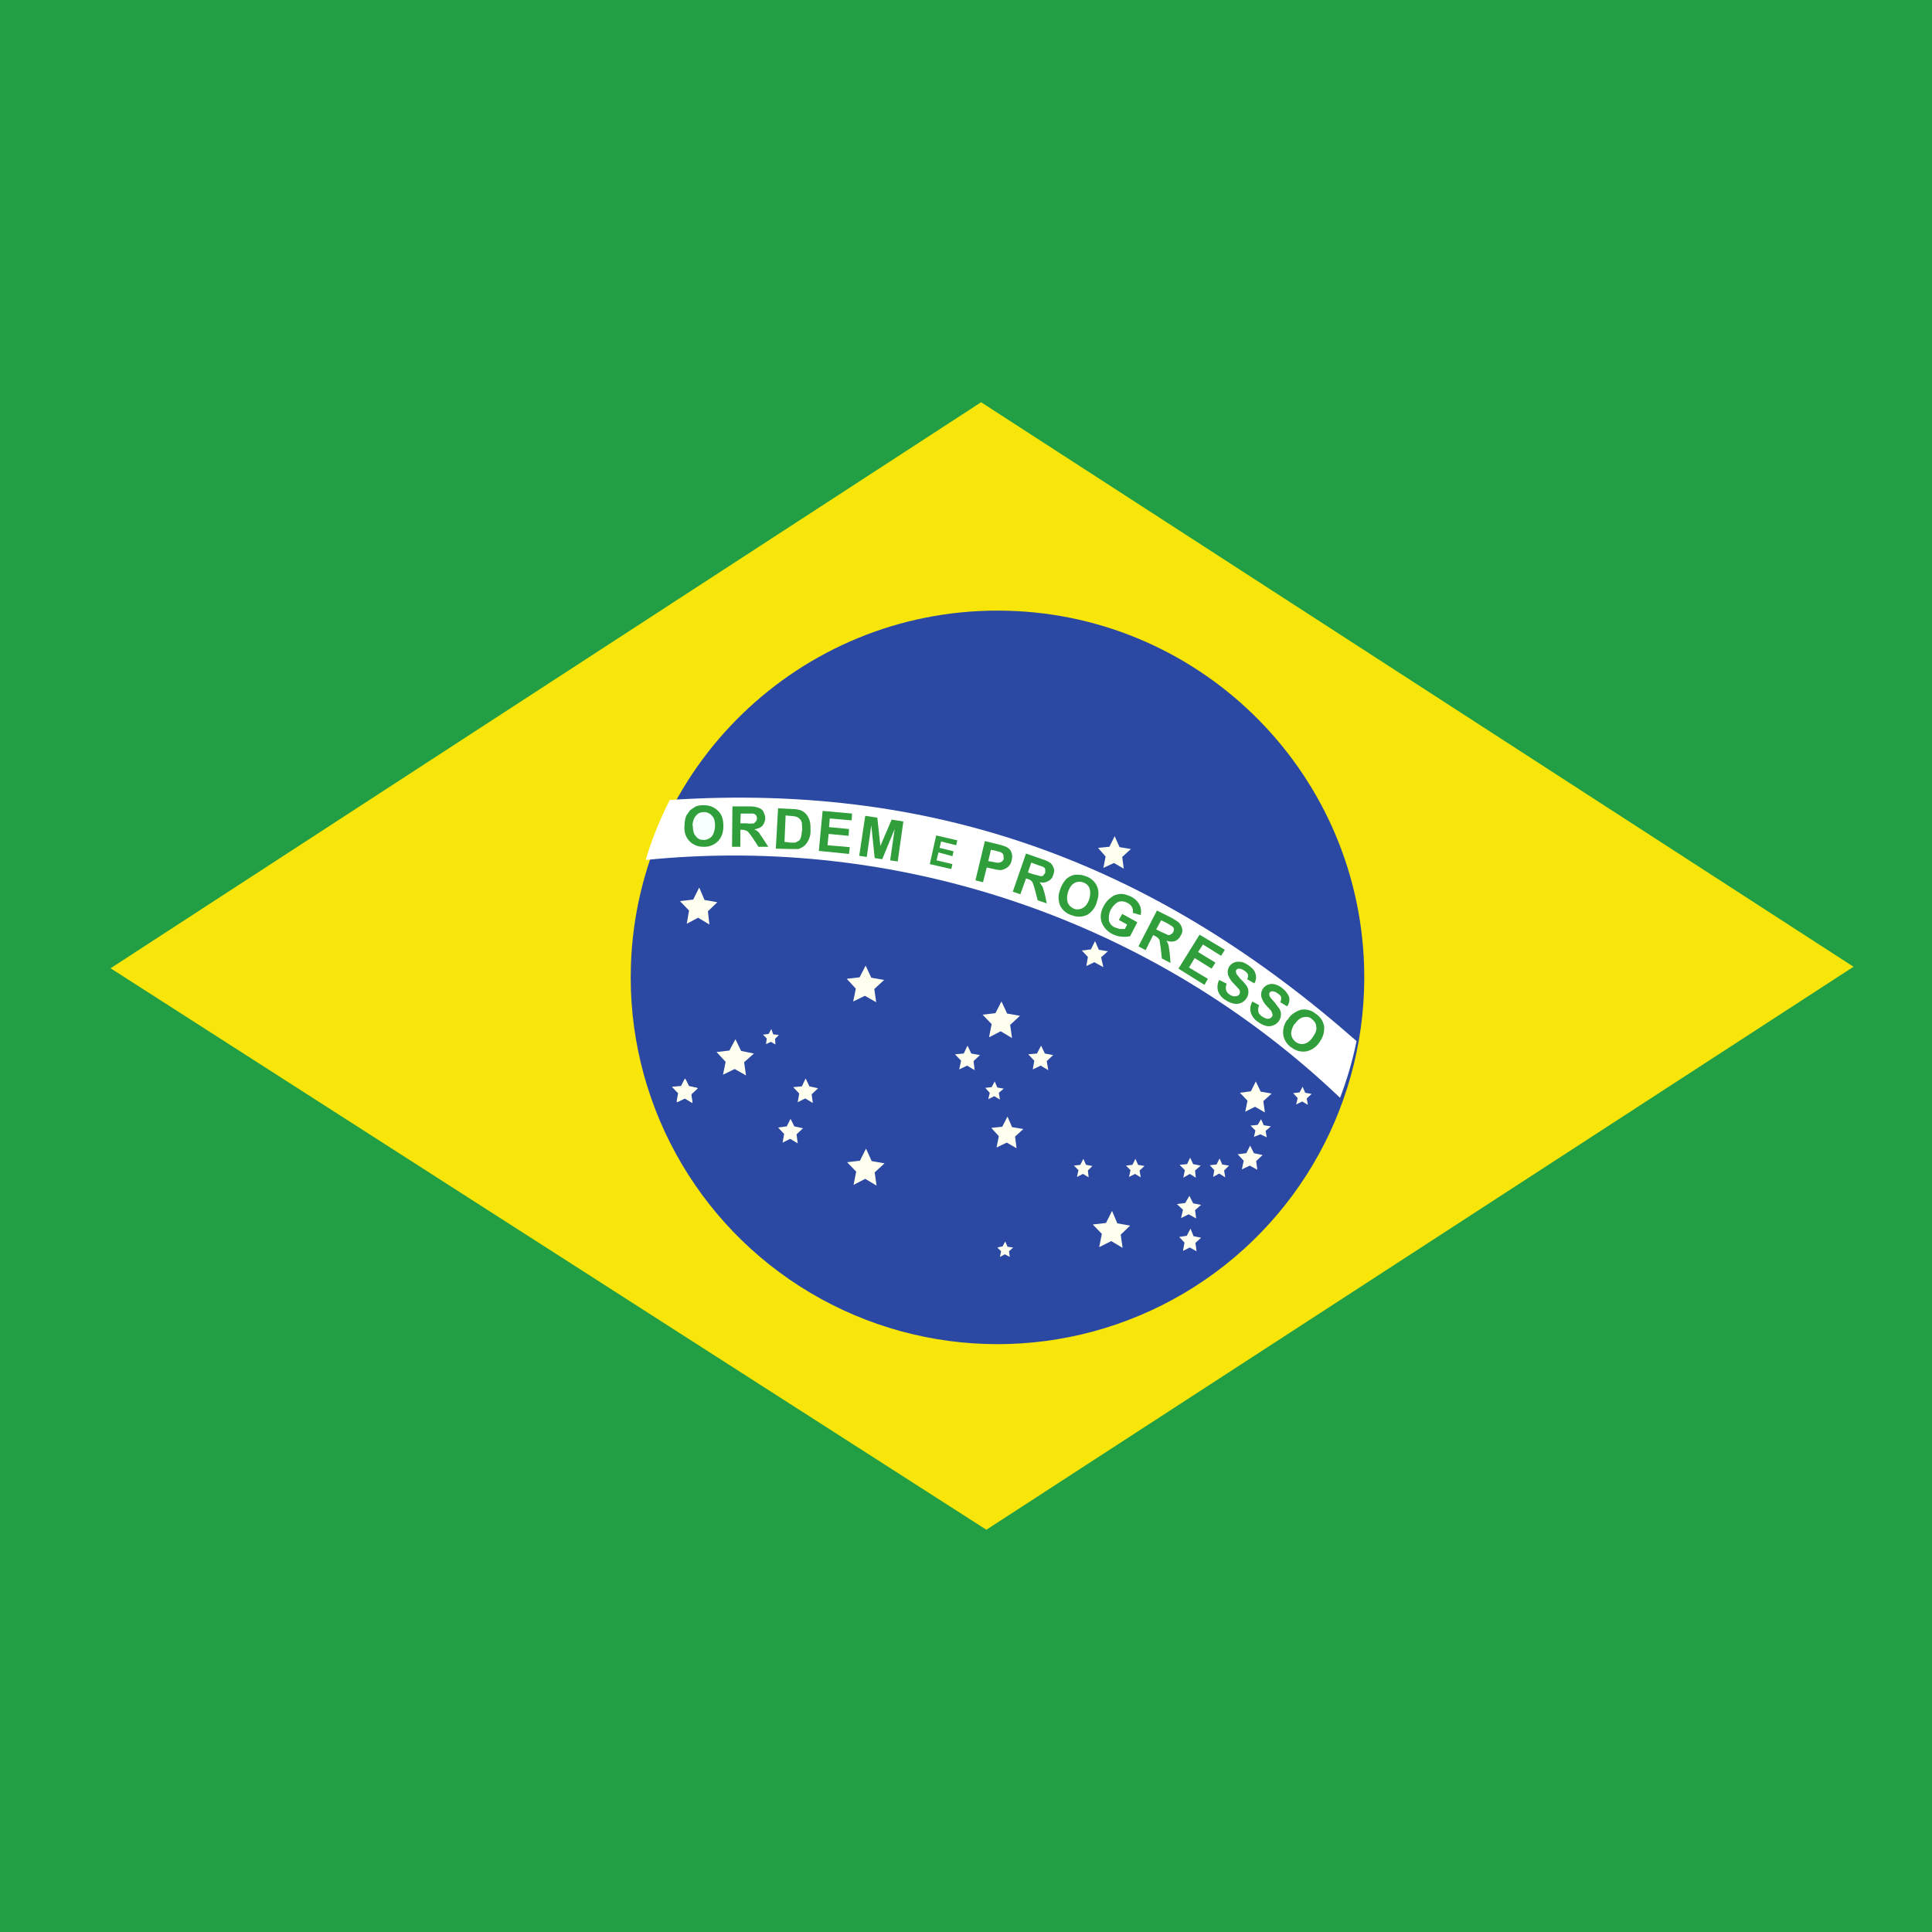
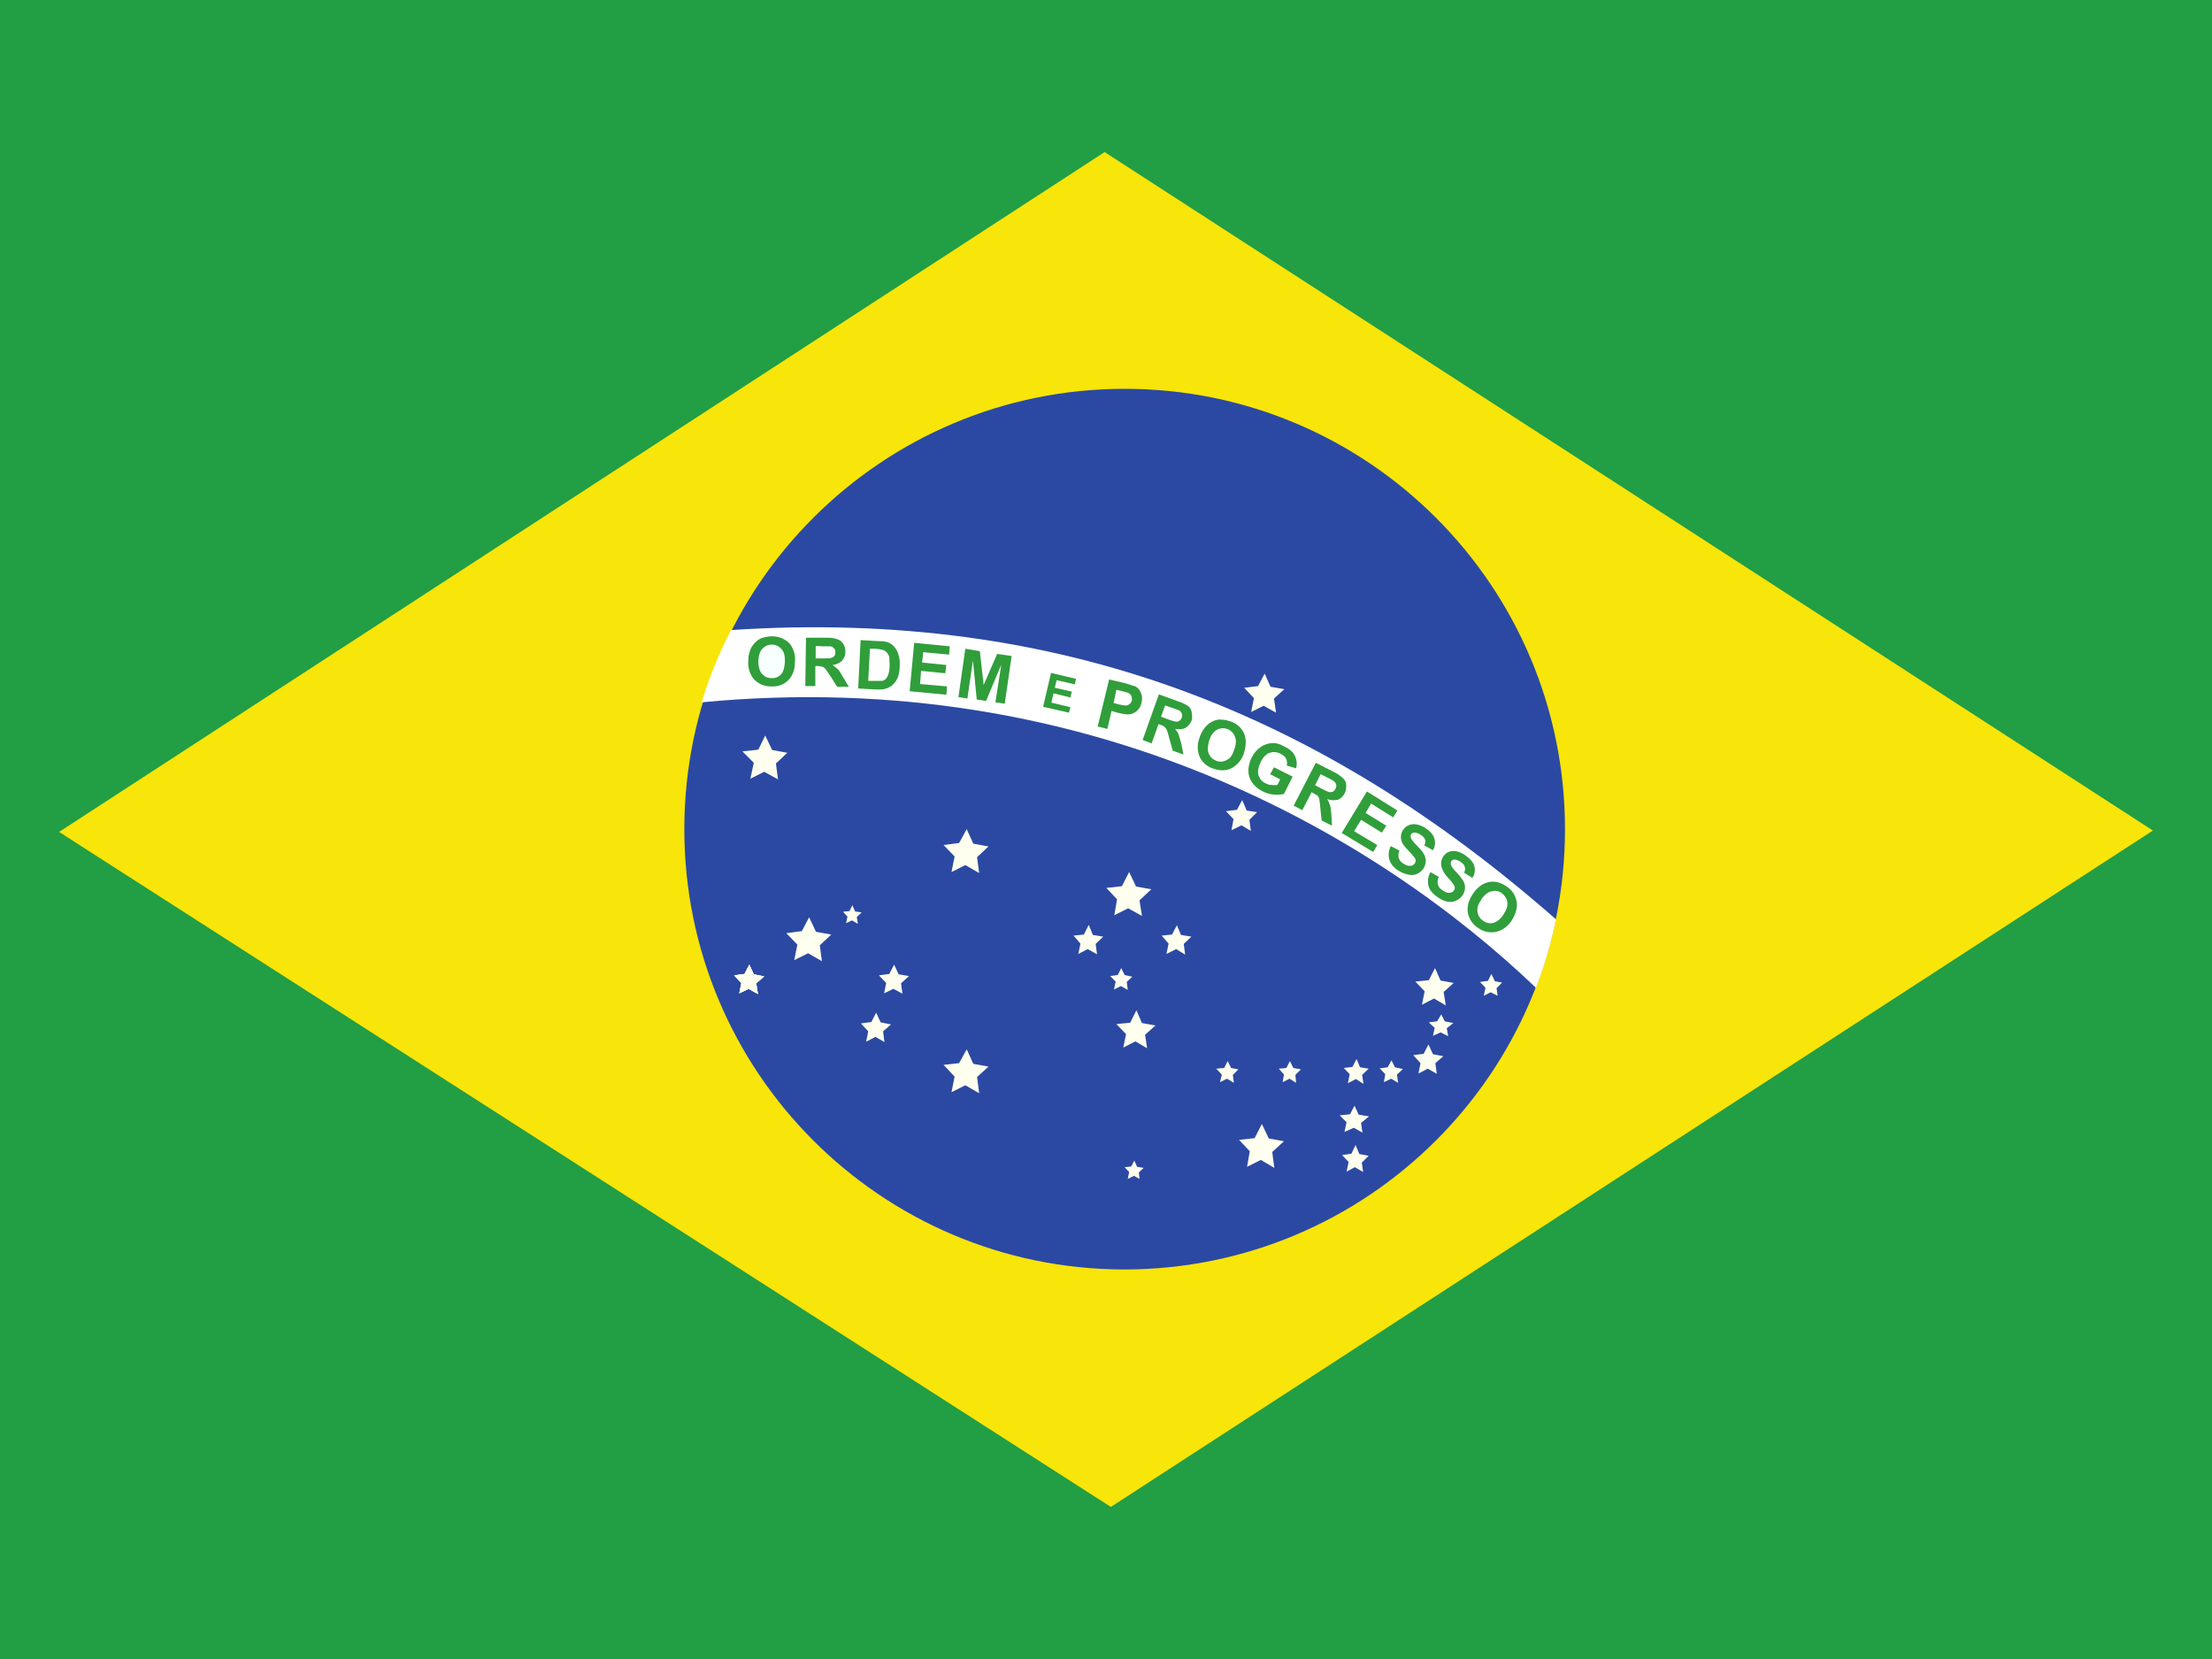
- <svg xmlns="http://www.w3.org/2000/svg" id="flag-icons-br" viewBox="0 0 512 512">
+ <svg xmlns="http://www.w3.org/2000/svg" id="flag-icons-br" viewBox="0 0 640 480">
  <g stroke-width="1pt">
-     <path fill="#229e45" fill-rule="evenodd" d="M0 0h512v512H0z" />
-     <path fill="#f8e509" fill-rule="evenodd" d="m261.4 405.4 229.8-149.2L260 106.6l-230.7 150z" />
-     <path fill="#2b49a3" fill-rule="evenodd" d="M361.5 256a97.2 97.2 0 1 1-194.3-.2 97.2 97.2 0 0 1 194.3.2" />
-     <path fill="#ffffef" fill-rule="evenodd" d="m232.3 314.2-3-1.8-3.1 1.6.7-3.5-2.4-2.5 3.4-.4 1.6-3.2 1.5 3.3 3.4.6-2.6 2.4m65.7 20-3-1.8-3.2 1.6.7-3.5-2.4-2.5 3.5-.4 1.6-3.2 1.4 3.3 3.4.6-2.5 2.4m-27.6-22.9-2.6-1.5-2.7 1.3.6-3-2-2.2 2.9-.3 1.4-2.7 1.2 2.8 3 .5-2.2 2m66.2-6.4-2.6-1.5-2.6 1.3.6-2.9-2-2.1 2.9-.4 1.3-2.6 1.3 2.7 2.9.5-2.2 2m-66.6-16.7-3-1.8-3.1 1.6.7-3.5-2.4-2.5 3.4-.4 1.6-3.1 1.5 3.2 3.4.6-2.6 2.4M188 245l-3-1.8-3 1.6.6-3.5-2.4-2.5 3.5-.4 1.6-3.2 1.4 3.3 3.4.6-2.5 2.4m10.1 43.5-3-1.7-3.1 1.5.7-3.4-2.4-2.6 3.4-.4 1.6-3 1.5 3.1 3.4.7-2.6 2.3m100.6-51.3-2.6-1.5-2.8 1.3.6-3-2-2.3 3-.3 1.4-2.8 1.3 2.9 3 .5-2.3 2.1m-5 29.2L290 255l-2.1 1 .4-2.4-1.6-1.7 2.4-.3 1.1-2.2 1 2.3 2.4.4-1.8 1.6m-108.4 38.5-2-1.2-2.1 1 .4-2.3-1.6-1.7 2.4-.2 1-2 1 2 2.3.5-1.7 1.6m152.6 11.5-1.7-.8-1.7.7.4-1.7-1.3-1.3 1.9-.2.9-1.5.7 1.6 1.9.3-1.4 1.2" />
-     <path fill="#ffffef" fill-rule="evenodd" d="m183.5 292.3-2-1.2-2.1 1 .5-2.3-1.7-1.7 2.3-.2 1.1-2 1 2 2.3.5-1.7 1.6" />
-     <path fill="#ffffef" fill-rule="evenodd" d="m183.5 292.3-2-1.2-2.1 1 .5-2.3-1.7-1.7 2.3-.2 1.1-2 1 2 2.3.5-1.7 1.6m32.2 2.3-2-1.2-2 1 .4-2.3-1.6-1.7 2.3-.2 1-2.1 1 2.1 2.3.5-1.7 1.6m-3.7 13-2-1.2-2 1 .4-2.3-1.6-1.7 2.3-.3 1-2 1 2 2.3.5-1.7 1.6m66.7-17-2-1.2-2.1 1 .4-2.3-1.6-1.7 2.3-.2 1.1-2.1 1 2.1 2.2.4-1.7 1.6m-19.1 2.4-2-1.2-2.1 1 .5-2.3-1.6-1.7 2.3-.2 1-2.1 1 2.1 2.3.4-1.7 1.6m-52.5-4.4-1.2-.7-1.3.6.2-1.5-1-1 1.5-.2.7-1.3.5 1.4 1.5.2-1 1M333.2 310l-2-1.1-2.1 1 .5-2.3-1.6-1.7 2.3-.3 1-2 1 2 2.3.5-1.7 1.6m-16 4.4-1.6-1-1.7 1 .4-2-1.4-1.4 2-.2.8-1.7.8 1.7 2 .4-1.5 1.3m8 1.8-1.6-1-1.6.9.3-1.8-1.2-1.3 1.8-.2.8-1.6.7 1.6 1.8.3-1.3 1.3m22.2-17.4-1.5-.9-1.6.8.4-1.7-1.2-1.3 1.7-.2.8-1.5.7 1.6 1.7.3-1.3 1.2M317 322.9l-2-1.1-2 1 .5-2.2-1.6-1.5 2.2-.3 1.1-1.9 1 2 2.1.4-1.6 1.4m.4 10.9-1.8-1-1.8.9.4-2.2-1.4-1.5 2-.3 1-1.9.8 2 2 .4-1.5 1.4M302.3 312l-1.5-.9-1.6.8.4-1.8-1.2-1.2 1.7-.2.8-1.6.7 1.6 1.7.3-1.3 1.2m-13.5 1.8-1.5-.9-1.6.8.4-1.8-1.2-1.2 1.7-.2.8-1.6.7 1.6 1.7.3-1.2 1.2M265 291.4l-1.5-.9-1.6.8.4-1.7-1.2-1.3 1.7-.2.8-1.5.7 1.6 1.7.3-1.3 1.1m2.9 43.5-1.3-.7-1.3.7.3-1.5-1-1 1.4-.3.7-1.3.6 1.4 1.5.2-1.1 1m-35.2-66-3-1.7-3.1 1.5.7-3.4-2.4-2.6 3.4-.4 1.6-3.1 1.5 3.2 3.4.6-2.6 2.4" />
-     <path fill="#fff" fill-rule="evenodd" d="M355.1 291a95 95 0 0 0 4.4-15.1c-51.6-45.4-109.2-68.7-182-63.9a95 95 0 0 0-6.4 15.9 233 233 0 0 1 184 63z" />
-     <path fill="#309e3a" d="m331.9 265.4 1.8 1a2.6 2.6 0 0 0-.2 1.8c.1.4.5.9 1 1.2.6.4 1.1.6 1.6.6.4 0 .8-.3 1-.6.1-.2.2-.4.1-.7l-.3-.8-1.2-1.3a5.9 5.9 0 0 1-1.4-2.3 2.8 2.8 0 0 1 1.6-3.3 2.9 2.9 0 0 1 1.7-.2 5.3 5.3 0 0 1 2 .9 6 6 0 0 1 2 2.4 3 3 0 0 1-.5 2.6l-1.8-1.1c.2-.5.3-1 .2-1.4-.1-.3-.5-.7-1-1-.5-.4-1-.5-1.4-.5a.8.8 0 0 0-.6.3.8.8 0 0 0-.1.7c0 .4.5 1 1.2 1.7l1.5 2a3 3 0 0 1-.2 3.2 3.1 3.1 0 0 1-1.4 1.1 3 3 0 0 1-1.9.2 6 6 0 0 1-2.1-1 4.6 4.6 0 0 1-2-2.5c-.3-.9-.2-1.9.4-3m-8.8-5.7 2 1a2.6 2.6 0 0 0-.2 1.6c.1.5.5 1 1 1.3.6.4 1.1.5 1.6.4.4 0 .8-.2 1-.6a1 1 0 0 0 .1-.6c0-.3-.1-.5-.4-.8l-1.2-1.3a6 6 0 0 1-1.5-2.2 2.8 2.8 0 0 1 .3-2.4 2.8 2.8 0 0 1 1.2-1 3 3 0 0 1 1.7-.2c.6 0 1.2.3 2 .8 1 .7 1.8 1.4 2 2.3a3 3 0 0 1-.3 2.6l-1.9-1.1c.3-.5.3-1 .2-1.3-.2-.4-.5-.7-1-1a2.4 2.4 0 0 0-1.5-.5.8.8 0 0 0-.6.4.8.8 0 0 0 0 .7c0 .3.5.9 1.2 1.7.8.7 1.3 1.4 1.6 1.8a3 3 0 0 1-.1 3.3 3.2 3.2 0 0 1-3.2 1.4 6.1 6.1 0 0 1-2.2-.9 4.7 4.7 0 0 1-2.1-2.4 4.1 4.1 0 0 1 .3-3m-10.8-3 5.6-9 6.7 4-1 1.6-4.8-3-1.3 2 4.6 2.8-1 1.6-4.5-2.8-1.5 2.5 5 3-.9 1.6zm-15.8-12.9.9-1.6 4 2.2-1.9 3.7a7.2 7.2 0 0 1-4.8-.6 5.8 5.8 0 0 1-2.2-2 4.5 4.5 0 0 1-.8-2.6c0-1 .3-1.9.8-2.8a6.1 6.1 0 0 1 2-2.3c.7-.6 1.7-.9 2.7-.9.7 0 1.6.3 2.5.7a5 5 0 0 1 2.3 2.2c.4.8.5 1.7.3 2.7l-2.1-.6a2.2 2.2 0 0 0-.2-1.5 2.5 2.5 0 0 0-1.2-1.1 2.9 2.9 0 0 0-2.4-.3c-.7.3-1.4 1-2 2a4.8 4.8 0 0 0-.5 3c.2.8.7 1.4 1.6 1.8l1.3.4h1.3l.6-1.2zm-68.8-17 1.6-10.6 3.2.5.8 7.5 3-7 3.1.5-1.5 10.6-2-.3 1.2-8.3-3.3 8-2-.3-.9-8.7-1.2 8.4zm-10.7-1.3 1-10.6 7.8.7-.1 1.8-5.8-.5-.2 2.3 5.3.5-.1 1.8-5.3-.5-.3 3 5.9.5-.2 1.8z" />
+     <path fill="#229e45" fill-rule="evenodd" d="M0 0h640v480H0z" />
+     <path fill="#f8e509" fill-rule="evenodd" d="m321.4 436 301.5-195.7L319.6 44 17.1 240.7z" />
+     <path fill="#2b49a3" fill-rule="evenodd" d="M452.8 240c0 70.3-57.1 127.3-127.6 127.3A127.4 127.4 0 1 1 452.8 240" />
+     <path fill="#ffffef" fill-rule="evenodd" d="m283.3 316.3-4-2.3-4 2 .9-4.5-3.2-3.4 4.5-.5 2.2-4 1.9 4.2 4.4.8-3.3 3m86 26.3-3.9-2.3-4 2 .8-4.5-3.1-3.3 4.5-.5 2.1-4.1 2 4.2 4.4.8-3.4 3.1m-36.2-30-3.4-2-3.5 1.8.8-3.9-2.8-2.9 4-.4 1.8-3.6 1.6 3.7 3.9.7-3 2.7m87-8.5-3.4-2-3.5 1.8.8-3.9-2.7-2.8 3.9-.4 1.8-3.5 1.6 3.6 3.8.7-2.9 2.6m-87.3-22-4-2.2-4 2 .8-4.6-3.1-3.3 4.5-.5 2.1-4.1 2 4.2 4.4.8-3.4 3.2m-104.6-35-4-2.2-4 2 1-4.6-3.3-3.3 4.6-.5 2-4.1 2 4.2 4.4.8-3.3 3.1m13.3 57.2-4-2.3-4 2 .9-4.5-3.2-3.3 4.5-.6 2.1-4 2 4.2 4.4.8-3.3 3.1m132-67.3-3.6-2-3.6 1.8.8-4-2.8-3 4-.5 1.9-3.6 1.7 3.8 4 .7-3 2.7m-6.7 38.3-2.7-1.6-2.9 1.4.6-3.2-2.2-2.3 3.2-.4 1.5-2.8 1.3 3 3 .5-2.2 2.2m-142.2 50.4-2.7-1.5-2.7 1.3.6-3-2.1-2.2 3-.4 1.4-2.7 1.3 2.8 3 .6-2.3 2M419 299.8l-2.2-1.1-2.2 1 .5-2.3-1.7-1.6 2.4-.3 1.2-2 1 2 2.5.5-1.9 1.5" />
+     <path fill="#ffffef" fill-rule="evenodd" d="m219.3 287.6-2.7-1.5-2.7 1.3.6-3-2.1-2.2 3-.4 1.4-2.7 1.3 2.8 3 .6-2.3 2" />
+     <path fill="#ffffef" fill-rule="evenodd" d="m219.3 287.6-2.7-1.5-2.7 1.3.6-3-2.1-2.2 3-.4 1.4-2.7 1.3 2.8 3 .6-2.3 2m42.3 3-2.6-1.4-2.7 1.3.6-3-2.1-2.2 3-.4 1.4-2.7 1.3 2.8 3 .5-2.3 2.1m-4.8 17-2.6-1.5-2.7 1.4.6-3-2.1-2.3 3-.4 1.4-2.7 1.3 2.8 3 .6-2.3 2m87.4-22.2-2.6-1.6-2.8 1.4.6-3-2-2.3 3-.3 1.4-2.7 1.2 2.8 3 .5-2.2 2.1m-25.1 3-2.7-1.5-2.7 1.4.6-3-2-2.3 3-.3 1.4-2.8 1.2 2.9 3 .5-2.2 2.1m-68.8-5.8-1.7-1-1.7.8.4-1.9-1.3-1.4 1.9-.2.8-1.7.8 1.8 1.9.3-1.4 1.3m167.8 45.4-2.6-1.5-2.7 1.4.6-3-2.1-2.3 3-.4 1.4-2.7 1.3 2.8 3 .6-2.3 2m-20.8 6-2.2-1.4-2.3 1.2.5-2.6-1.7-1.8 2.5-.3 1.2-2.3 1 2.4 2.5.4-1.9 1.8m10.4 2.3-2-1.2-2.1 1 .4-2.3-1.6-1.7 2.3-.3 1.1-2 1 2 2.3.5-1.7 1.6m29.1-22.8-2-1-2 1 .5-2.3-1.6-1.7 2.3-.3 1-2 1 2.1 2.1.4-1.6 1.6m-38.8 41.8-2.5-1.4-2.7 1.2.6-2.8-2-2 3-.3 1.3-2.5 1.2 2.6 3 .5-2.3 1.9m.6 14.2-2.4-1.4-2.4 1.3.6-2.8-1.9-2 2.7-.4 1.2-2.5 1.1 2.6 2.7.5-2 2m-19-23.1-1.9-1.2-2 1 .4-2.2-1.5-1.7 2.2-.2 1-2 1 2 2.2.4-1.6 1.6m-17.8 2.3-2-1.2-2 1 .5-2.2-1.6-1.7 2.3-.2 1-2 1 2 2.1.4-1.6 1.6m-30.4-24.6-2-1.1-2 1 .5-2.3-1.6-1.6 2.2-.3 1-2 1 2 2.2.5-1.6 1.5m3.7 57-1.6-.9-1.8.9.4-2-1.3-1.4 1.9-.2.9-1.7.8 1.8 1.9.3-1.4 1.3m-46.2-86.6-4-2.3-4 2 .9-4.5-3.2-3.3 4.5-.6 2.2-4 1.9 4.2 4.4.8-3.3 3.1" />
+     <path fill="#fff" fill-rule="evenodd" d="M444.4 285.8a124.6 124.6 0 0 0 5.8-19.8c-67.8-59.5-143.3-90-238.7-83.7a124.5 124.5 0 0 0-8.5 20.9c113-10.8 196 39.2 241.4 82.6" />
+     <path fill="#309e3a" d="m414 252.4 2.3 1.3a3.4 3.4 0 0 0-.3 2.2 3 3 0 0 0 1.4 1.7c.7.5 1.4.8 2 .7.6 0 1-.3 1.3-.7a1.3 1.3 0 0 0 .2-.9 2.3 2.3 0 0 0-.5-1c-.2-.3-.7-1-1.5-1.8a7.7 7.7 0 0 1-1.8-3 3.7 3.7 0 0 1 2-4.4 3.8 3.8 0 0 1 2.3-.2 7 7 0 0 1 2.6 1.2c1.4 1 2.3 2 2.6 3.2a4.1 4.1 0 0 1-.6 3.3l-2.4-1.5c.3-.6.4-1.2.2-1.7-.1-.5-.5-1-1.2-1.4a3.2 3.2 0 0 0-1.8-.7 1 1 0 0 0-.9.5c-.2.3-.2.6-.1 1s.6 1.2 1.6 2.2c1 1 1.6 1.9 2 2.5a3.9 3.9 0 0 1-.3 4.2 4.1 4.1 0 0 1-1.9 1.5 4 4 0 0 1-2.4.3c-.9-.2-1.8-.6-2.8-1.3-1.5-1-2.4-2.1-2.7-3.3a5.4 5.4 0 0 1 .6-4zm-11.6-7.6 2.5 1.3a3.4 3.4 0 0 0-.2 2.2 3 3 0 0 0 1.4 1.6c.8.5 1.4.7 2 .6.6 0 1-.3 1.3-.8a1.3 1.3 0 0 0 .2-.8c0-.3-.2-.7-.5-1a34.6 34.6 0 0 0-1.6-1.8c-1.1-1.1-1.8-2-2-2.8a3.7 3.7 0 0 1 .4-3.1 3.6 3.6 0 0 1 1.6-1.4 3.8 3.8 0 0 1 2.2-.3 7 7 0 0 1 2.6 1c1.5 1 2.4 2 2.7 3.1a4.1 4.1 0 0 1-.4 3.4l-2.5-1.4c.3-.7.4-1.2.2-1.7s-.6-1-1.3-1.4a3.2 3.2 0 0 0-1.9-.6 1 1 0 0 0-.8.5c-.2.3-.2.6-.1 1s.7 1.2 1.7 2.2c1 1 1.7 1.8 2 2.4a3.9 3.9 0 0 1 0 4.2 4.2 4.2 0 0 1-1.8 1.6 4 4 0 0 1-2.4.3 8 8 0 0 1-2.9-1.1 6 6 0 0 1-2.8-3.2 5.4 5.4 0 0 1 .4-4m-14.2-3.8 7.3-12 8.8 5.5-1.2 2-6.4-4-1.6 2.7 6 3.7-1.3 2-6-3.7-2 3.3 6.7 4-1.2 2zm-20.7-17 1.1-2 5.4 2.7-2.5 5c-.8.2-1.8.3-3 .2a9.4 9.4 0 0 1-3.3-1 7.7 7.7 0 0 1-3-2.6 6 6 0 0 1-1-3.5 8.6 8.6 0 0 1 1-3.7 8 8 0 0 1 2.6-3 6.2 6.2 0 0 1 3.6-1.1c1 0 2 .3 3.2 1 1.6.7 2.6 1.7 3.1 2.8a5 5 0 0 1 .3 3.5l-2.7-.8a3 3 0 0 0-.2-2c-.3-.6-.8-1-1.6-1.4a3.8 3.8 0 0 0-3.1-.3c-1 .3-1.9 1.2-2.6 2.6-.7 1.4-1 2.7-.7 3.8a3.7 3.7 0 0 0 2 2.4c.5.3 1.1.5 1.7.5a6 6 0 0 0 1.8 0l.8-1.6zm-90.2-22.3 2-14 4.2.7 1.1 9.8 3.9-9 4.2.6-2 13.8-2.7-.4 1.7-10.9-4.4 10.5-2.7-.4-1.1-11.3-1.6 11zm-14.1-1.7 1.3-14 10.3 1-.2 2.4-7.5-.7-.3 3 7 .7-.3 2.4-7-.7-.3 3.8 7.8.7-.2 2.4z" />
    <g stroke-opacity=".5">
-       <path fill="#309e3a" d="M181.4 218.8c0-1 .2-2 .5-2.7l1-1.4 1.5-1a5.8 5.8 0 0 1 2.3-.3 5 5 0 0 1 3.7 1.6c1 1 1.3 2.3 1.3 4 0 1.8-.6 3.1-1.5 4a5 5 0 0 1-3.8 1.4 5 5 0 0 1-3.7-1.5 5 5 0 0 1-1.3-4z" />
-       <path fill="#f7ffff" d="M183.6 218.8c0 1.2.2 2.2.8 2.8.5.7 1.2 1 2 1a3 3 0 0 0 2.2-.9c.5-.6.8-1.5.9-2.7 0-1.3-.2-2.2-.8-2.8a2.7 2.7 0 0 0-2-1c-1 0-1.7.3-2.2.9-.6.6-.9 1.5-1 2.7z" />
+       <path fill="#309e3a" d="M216.5 191.3c0-1.5.3-2.6.7-3.6a6.7 6.7 0 0 1 1.4-1.9 5.4 5.4 0 0 1 1.8-1.2c1-.3 2-.5 3-.5 2.1 0 3.7.8 5 2a7.4 7.4 0 0 1 1.6 5.5c0 2.2-.7 4-2 5.3a6.5 6.5 0 0 1-5 1.7 6.6 6.6 0 0 1-4.8-2 7.3 7.3 0 0 1-1.7-5.3" />
+       <path fill="#f7ffff" d="M219.4 191.3c0 1.5.3 2.7 1 3.6.7.8 1.6 1.3 2.8 1.3a3.5 3.5 0 0 0 2.8-1.1c.7-.8 1-2 1.1-3.7 0-1.6-.2-2.8-1-3.6a3.5 3.5 0 0 0-2.7-1.3 3.6 3.6 0 0 0-2.8 1.2c-.8.8-1.1 2-1.2 3.6" />
    </g>
    <g stroke-opacity=".5">
-       <path fill="#309e3a" d="m194 224.4.1-10.7h4.5c1.2 0 2 .2 2.5.4s1 .5 1.2 1 .5 1 .5 1.7c0 .8-.3 1.4-.7 2-.5.5-1.2.8-2.2 1 .5.2.9.5 1.2.8l1.2 1.8 1.3 2H201l-1.5-2.3a16 16 0 0 0-1.2-1.6 1.6 1.6 0 0 0-.6-.4 3.5 3.5 0 0 0-1-.2h-.5v4.5z" />
-       <path fill="#fff" d="M196.2 218.2h1.6a8.1 8.1 0 0 0 2 0l.5-.5c.2-.2.3-.5.3-.8 0-.4-.1-.7-.3-.9a1.3 1.3 0 0 0-.8-.4h-3.2z" />
+       <path fill="#309e3a" d="m233 198.5.2-14h6c1.5 0 2.5.2 3.2.5.7.2 1.2.7 1.6 1.3s.6 1.4.6 2.3a3.8 3.8 0 0 1-1 2.6 4.5 4.5 0 0 1-2.7 1.2l1.5 1.2c.4.4.9 1.2 1.5 2.3l1.7 2.8h-3.4l-2-3.2-1.4-2a2.1 2.1 0 0 0-.9-.6 5 5 0 0 0-1.4-.2h-.6v5.8z" />
+       <path fill="#fff" d="M236 190.5h2c1.4 0 2.3 0 2.6-.2.3 0 .6-.3.8-.5s.3-.7.3-1c0-.6-.1-1-.4-1.2-.2-.3-.6-.5-1-.6h-2l-2.3-.1z" />
    </g>
    <g stroke-opacity=".5">
-       <path fill="#309e3a" d="m206.2 214.2 3.9.2a7.6 7.6 0 0 1 2 .3 4 4 0 0 1 1.5 1 5 5 0 0 1 1 1.9c.2.7.2 1.5.2 2.5a5.3 5.3 0 0 1-1.7 4.1c-.4.3-.9.6-1.5.8h-2l-4-.1z" />
-       <path fill="#fff" d="m208.2 216.1-.3 7 1.6.2h1.3l.9-.5c.3-.2.4-.5.6-1l.3-2-.1-1.8c-.2-.5-.3-.8-.6-1a2 2 0 0 0-1-.6 9.6 9.6 0 0 0-1.7-.2z" />
+       <path fill="#309e3a" d="m249 185.2 5.2.3c1.1 0 2 .1 2.6.3a4.7 4.7 0 0 1 2 1.4 6 6 0 0 1 1.2 2.4c.3.9.4 2 .3 3.3a9.3 9.3 0 0 1-.5 3c-.4 1-1 1.8-1.7 2.4a5 5 0 0 1-2 1c-.6.2-1.5.2-2.5.2l-5.3-.3z" />
+       <path fill="#fff" d="m251.7 187.7-.5 9.3h3.8c.5 0 .9-.2 1.2-.5.3-.3.6-.7.8-1.3.2-.6.4-1.5.4-2.6l-.1-2.5a3.2 3.2 0 0 0-.8-1.4 2.7 2.7 0 0 0-1.2-.7 13 13 0 0 0-2.3-.3z" />
    </g>
    <g stroke-opacity=".5">
-       <path fill="#309e3a" d="m258.5 233.3 2.5-10.4 3.3.8c1.3.3 2.1.6 2.5.8.5.3 1 .7 1.2 1.3.3.7.3 1.4.1 2.2a3 3 0 0 1-1.9 2.3 3 3 0 0 1-1.1.3 12 12 0 0 1-2.2-.4l-1.4-.3-1 3.9z" />
-       <path fill="#fff" d="m262.6 225.2-.7 3 1.2.2c.8.2 1.4.3 1.7.2a1.4 1.4 0 0 0 1.2-1l-.1-1.1a1.5 1.5 0 0 0-.8-.7l-1.5-.4z" />
+       <path fill="#309e3a" d="m317.6 210.2 3.3-13.6 4.4 1 3.2 1c.7.4 1.3 1 1.6 1.9.4.8.4 1.7.2 2.8-.2.8-.5 1.5-1 2a3.9 3.9 0 0 1-3 1.4c-.7 0-1.7-.2-3-.5l-1.7-.5-1.2 5.2z" />
+       <path fill="#fff" d="m323 199.6-.8 3.8 1.5.4c1 .2 1.8.4 2.2.3a1.9 1.9 0 0 0 1.6-1.5c0-.5 0-.9-.2-1.3a2 2 0 0 0-1-.9l-1.9-.5-1.3-.3z" />
    </g>
    <g stroke-opacity=".5">
-       <path fill="#309e3a" d="m268.4 236.3 3.5-10.1 4.3 1.5a8 8 0 0 1 2.2 1c.4.4.7.9.9 1.5s0 1.1-.2 1.7c-.2.8-.7 1.3-1.3 1.6a3 3 0 0 1-2.3.3l.8 1.2.6 2 .5 2.4-2.4-.8-.7-2.7a14.5 14.5 0 0 0-.6-1.9 1.6 1.6 0 0 0-.4-.6 3.4 3.4 0 0 0-1-.5l-.4-.1-1.5 4.2z" />
-       <path fill="#fff" d="m272.4 231.2 1.5.5 1.9.5c.3 0 .5 0 .7-.2l.5-.7v-1a1.3 1.3 0 0 0-.6-.6l-1.5-.5-1.6-.6z" />
+       <path fill="#309e3a" d="m330.6 214.1 4.7-13.2 5.5 2c1.5.5 2.4 1 3 1.4.5.5.9 1 1 1.8s.2 1.5 0 2.3c-.4 1-1 1.7-1.8 2.2-.8.4-1.8.5-3 .3.4.5.8 1 1 1.6l.8 2.7.6 3.1-3.1-1.1-1-3.6a19.5 19.5 0 0 0-.7-2.4 2.1 2.1 0 0 0-.6-.8c-.2-.3-.6-.5-1.3-.7l-.5-.2-2 5.6z" />
+       <path fill="#fff" d="m336 207.4 1.9.7c1.3.5 2.1.7 2.5.7.3 0 .6 0 .9-.3.3-.2.5-.5.6-.9.2-.4.2-.8 0-1.2a1.7 1.7 0 0 0-.8-.9l-2-.7-2-.7-1.2 3.3z" />
    </g>
    <g stroke-opacity=".5">
-       <path fill="#309e3a" d="M280.9 235.9a6.8 6.8 0 0 1 1.3-2.5c.3-.5.8-.8 1.3-1.1a4.2 4.2 0 0 1 1.6-.5c.7 0 1.5 0 2.3.3a5 5 0 0 1 3.2 2.5c.6 1.2.7 2.7.1 4.3a5.6 5.6 0 0 1-2.5 3.5 5 5 0 0 1-4 .2 5 5 0 0 1-3.2-2.5 5.5 5.5 0 0 1-.1-4.2" />
-       <path fill="#fff" d="M283 236.5c-.3 1.1-.3 2 0 2.8.4.8 1 1.3 1.8 1.6.8.2 1.5.1 2.2-.3.7-.4 1.3-1.2 1.7-2.4.3-1.2.3-2.1 0-2.9a2.7 2.7 0 0 0-1.8-1.5 2.7 2.7 0 0 0-2.3.3c-.7.4-1.2 1.2-1.6 2.4" />
+       <path fill="#309e3a" d="M347 213.6a9 9 0 0 1 1.7-3.2 6.6 6.6 0 0 1 1.8-1.5 6 6 0 0 1 2-.7c1 0 2 0 3.1.4a6.5 6.5 0 0 1 4.2 3.3c.8 1.6.8 3.5.2 5.7a7.4 7.4 0 0 1-3.4 4.5c-1.5.9-3.3 1-5.2.4a6.6 6.6 0 0 1-4.2-3.3 7.3 7.3 0 0 1-.2-5.6" />
+       <path fill="#fff" d="M349.8 214.4c-.4 1.5-.5 2.8 0 3.8s1.2 1.6 2.3 2c1 .3 2 .2 3-.4 1-.5 1.6-1.6 2.1-3.2.5-1.5.5-2.7 0-3.7a3.5 3.5 0 0 0-2.2-2 3.6 3.6 0 0 0-3 .3c-1 .6-1.7 1.6-2.2 3.2" />
    </g>
    <g stroke-opacity=".5">
-       <path fill="#309e3a" d="m301.7 250.8 4.9-9.5 4 2c1 .6 1.7 1 2 1.4.4.5.6 1 .7 1.5s0 1.2-.4 1.7c-.3.7-.8 1.2-1.5 1.5-.7.2-1.4.2-2.3-.1.3.4.5.9.6 1.3l.3 2.1.2 2.5-2.3-1.2-.3-2.8-.3-2a1.6 1.6 0 0 0-.4-.6 3.5 3.5 0 0 0-.9-.6l-.4-.2-2 4z" />
-       <path fill="#fff" d="m306.4 246.3 1.4.7 1.8.8c.3 0 .5 0 .7-.2a1.5 1.5 0 0 0 .8-1.5 1.3 1.3 0 0 0-.6-.7 21 21 0 0 0-1.3-.8l-1.5-.7z" />
+       <path fill="#309e3a" d="m374.3 233.1 6.4-12.4 5.3 2.7a10 10 0 0 1 2.7 1.9c.5.5.8 1.1.8 1.9s0 1.5-.4 2.2a3.8 3.8 0 0 1-2 2c-1 .2-2 .2-3.1-.2.4.6.6 1.2.8 1.7.2.6.3 1.5.4 2.8l.2 3.2-3-1.5-.4-3.7a20 20 0 0 0-.3-2.5 2 2 0 0 0-.5-1l-1.2-.7-.5-.3-2.7 5.2z" />
+       <path fill="#fff" d="m380.5 227.2 1.9 1c1.2.6 2 1 2.3 1 .3 0 .7 0 1-.2.3-.1.5-.4.7-.8.2-.4.3-.8.2-1.2a2 2 0 0 0-.7-1 23.7 23.7 0 0 0-1.8-1l-2-1z" />
    </g>
    <g stroke-opacity=".5">
-       <path fill="#309e3a" d="M341.2 270.3c.6-1 1.2-1.6 2-2a5 5 0 0 1 1.6-.7 4.2 4.2 0 0 1 1.6 0c.7.1 1.5.4 2.2 1a5 5 0 0 1 2.3 3.3 6 6 0 0 1-1.1 4.1 5.6 5.6 0 0 1-3.5 2.6 5 5 0 0 1-3.9-.9 5 5 0 0 1-2.3-3.3 5.5 5.5 0 0 1 1-4.1z" />
-       <path fill="#fff" d="M343 271.4c-.6 1-.9 2-.8 2.8a3 3 0 0 0 1.3 2 2.7 2.7 0 0 0 2.2.4c.8-.2 1.6-.8 2.3-1.9.7-1 1-1.9.8-2.7 0-.8-.5-1.4-1.2-2s-1.5-.6-2.3-.4c-.8.2-1.5.8-2.2 1.8z" />
+       <path fill="#309e3a" d="M426.1 258.7a8.9 8.9 0 0 1 2.5-2.6 6.6 6.6 0 0 1 2.2-.9 5.5 5.5 0 0 1 2.2 0c1 .2 1.9.6 2.8 1.2a6.6 6.6 0 0 1 3 4.4c.3 1.7-.2 3.6-1.4 5.5a7.3 7.3 0 0 1-4.5 3.3 6.5 6.5 0 0 1-5.2-1.1 6.6 6.6 0 0 1-3-4.4c-.3-1.8.2-3.6 1.4-5.4" />
+       <path fill="#fff" d="M428.6 260.3c-1 1.3-1.3 2.5-1.1 3.6a3.6 3.6 0 0 0 1.6 2.5c1 .7 2 .9 3 .6 1-.3 2-1 2.9-2.4.9-1.4 1.3-2.6 1.1-3.6-.1-1-.7-1.9-1.6-2.6s-2-.8-3-.5c-1 .2-2 1-3 2.4z" />
    </g>
-     <path fill="#309e3a" d="m246.4 229 1.7-7.6 5.6 1.3-.3 1.3-4-1-.4 1.7 3.7.9-.3 1.3-3.7-1-.5 2.1 4.2 1-.3 1.3z" />
+     <path fill="#309e3a" d="m301.8 204.5 2.3-9.8 7.2 1.7-.3 1.6-5.3-1.2-.5 2.2 4.9 1.1-.4 1.7-4.9-1.2-.6 2.7 5.5 1.3-.4 1.6z" />
  </g>
</svg>
